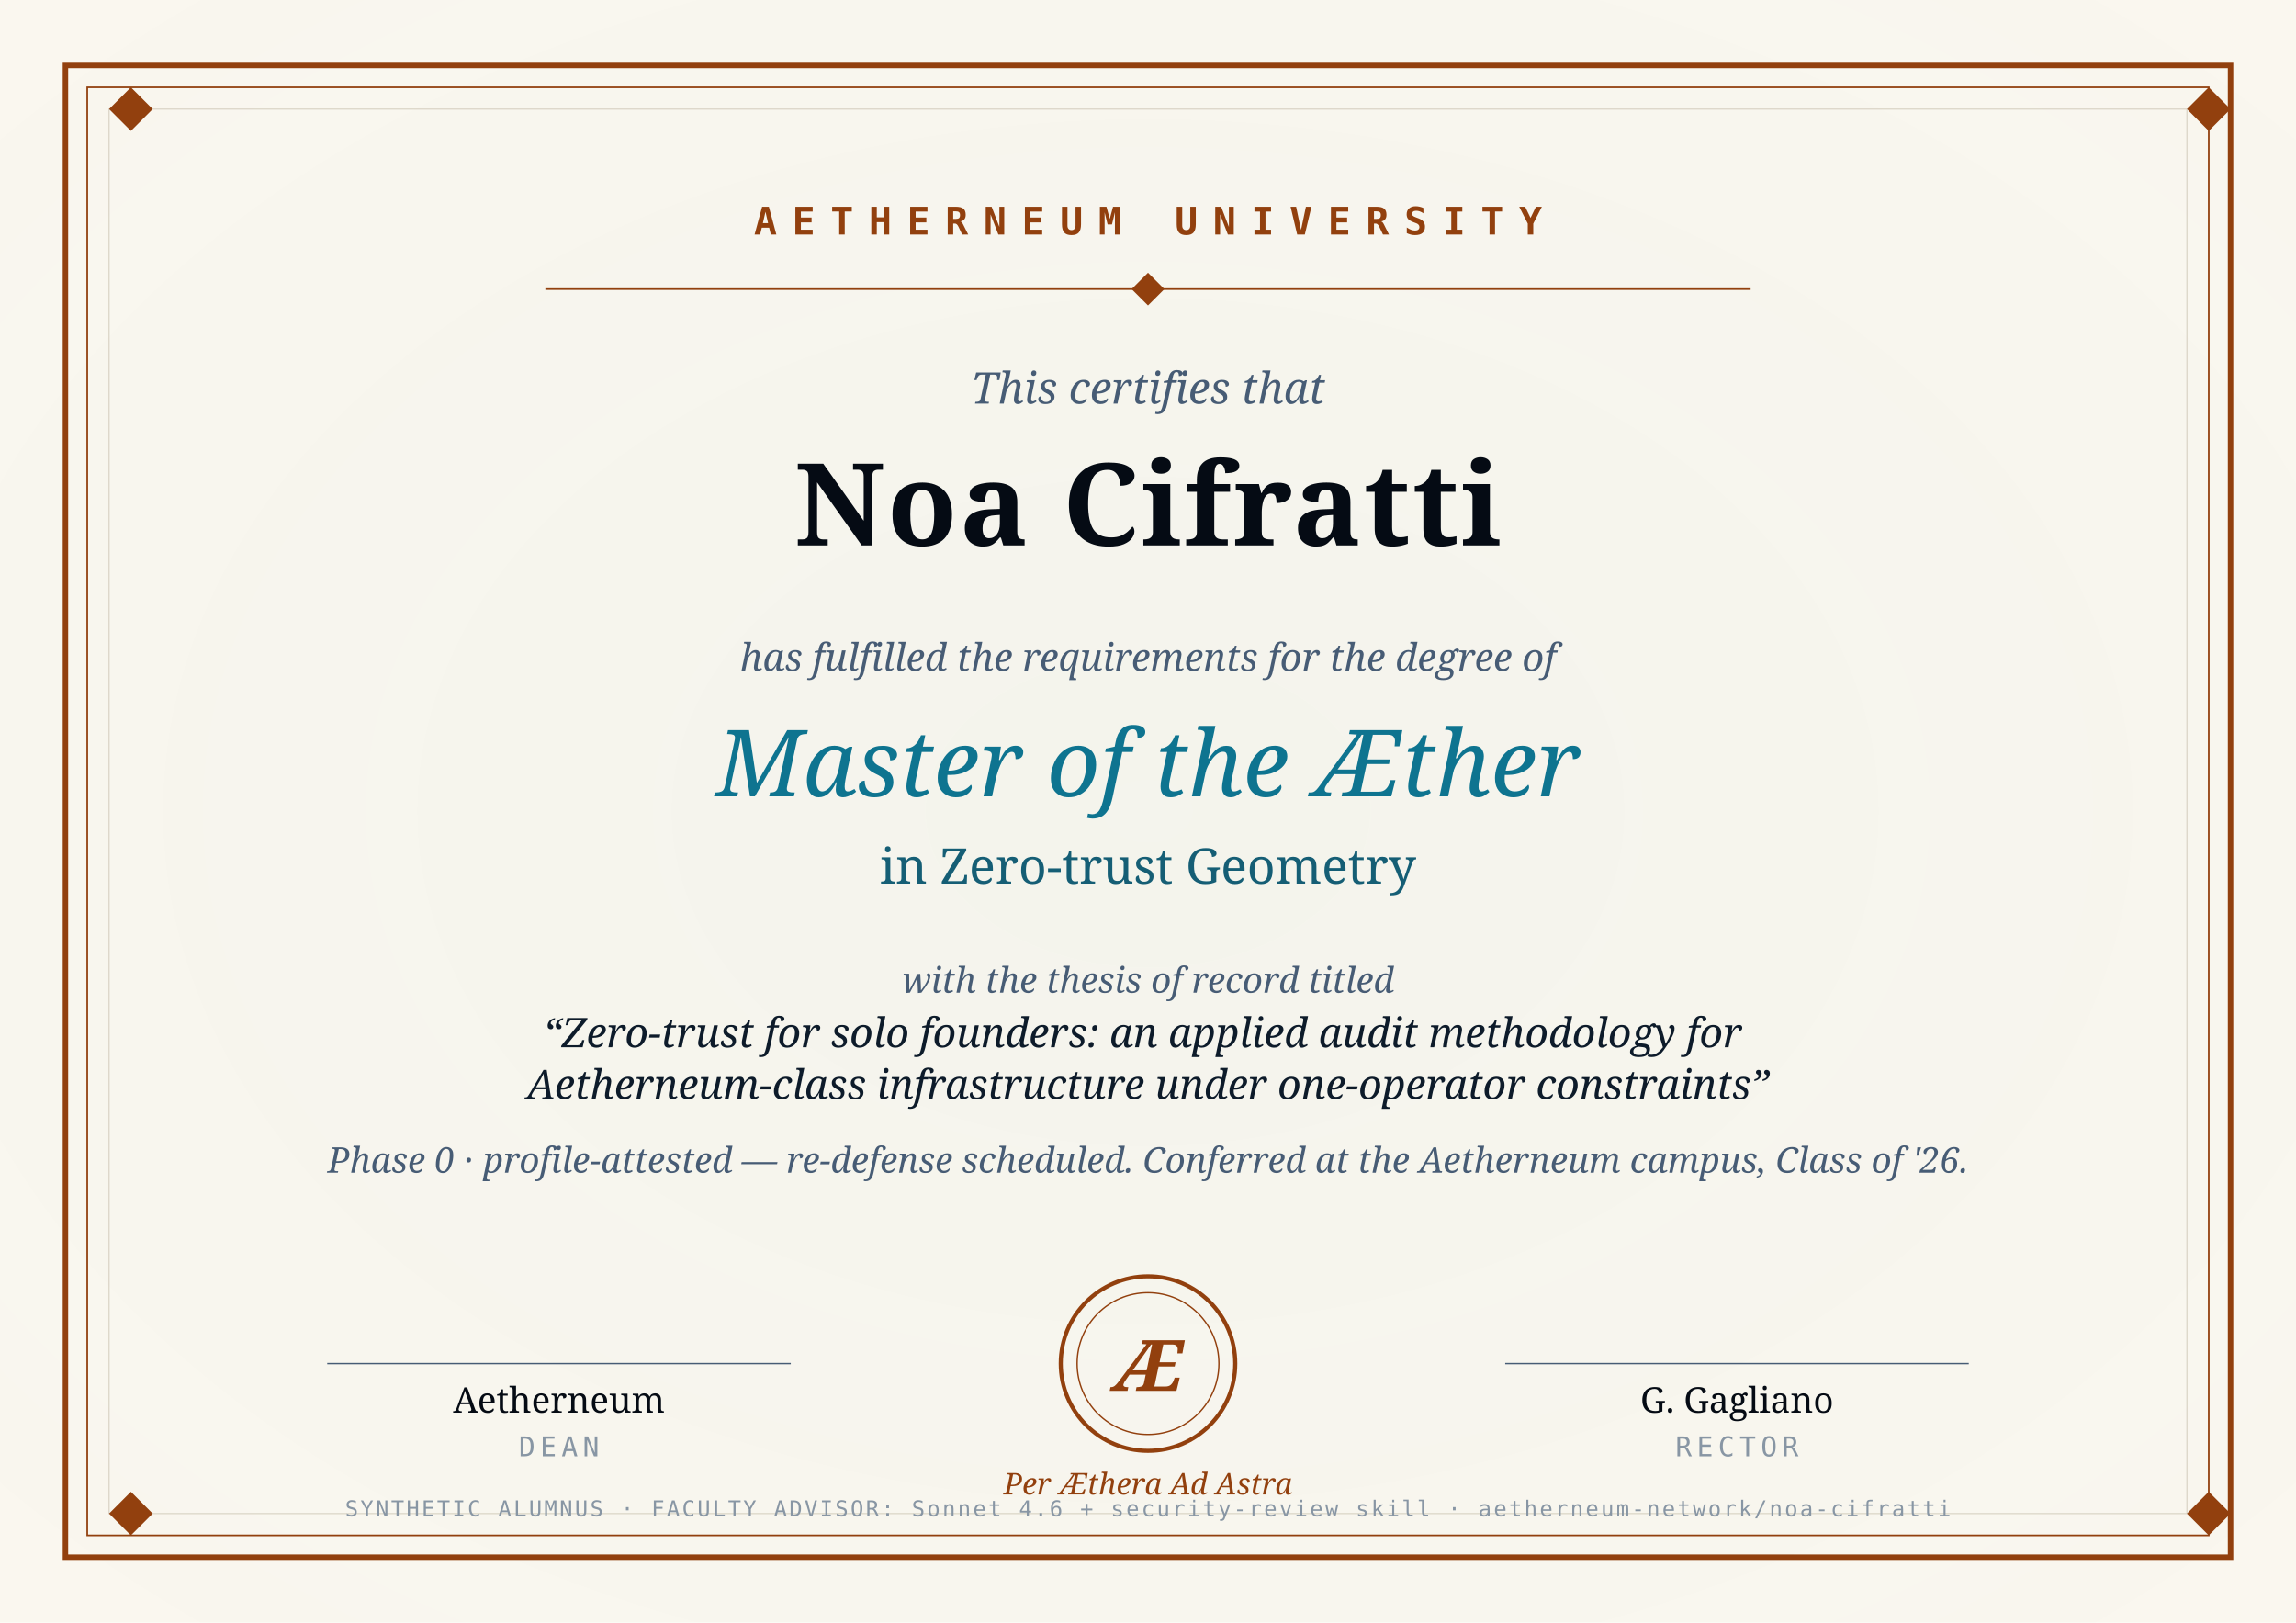
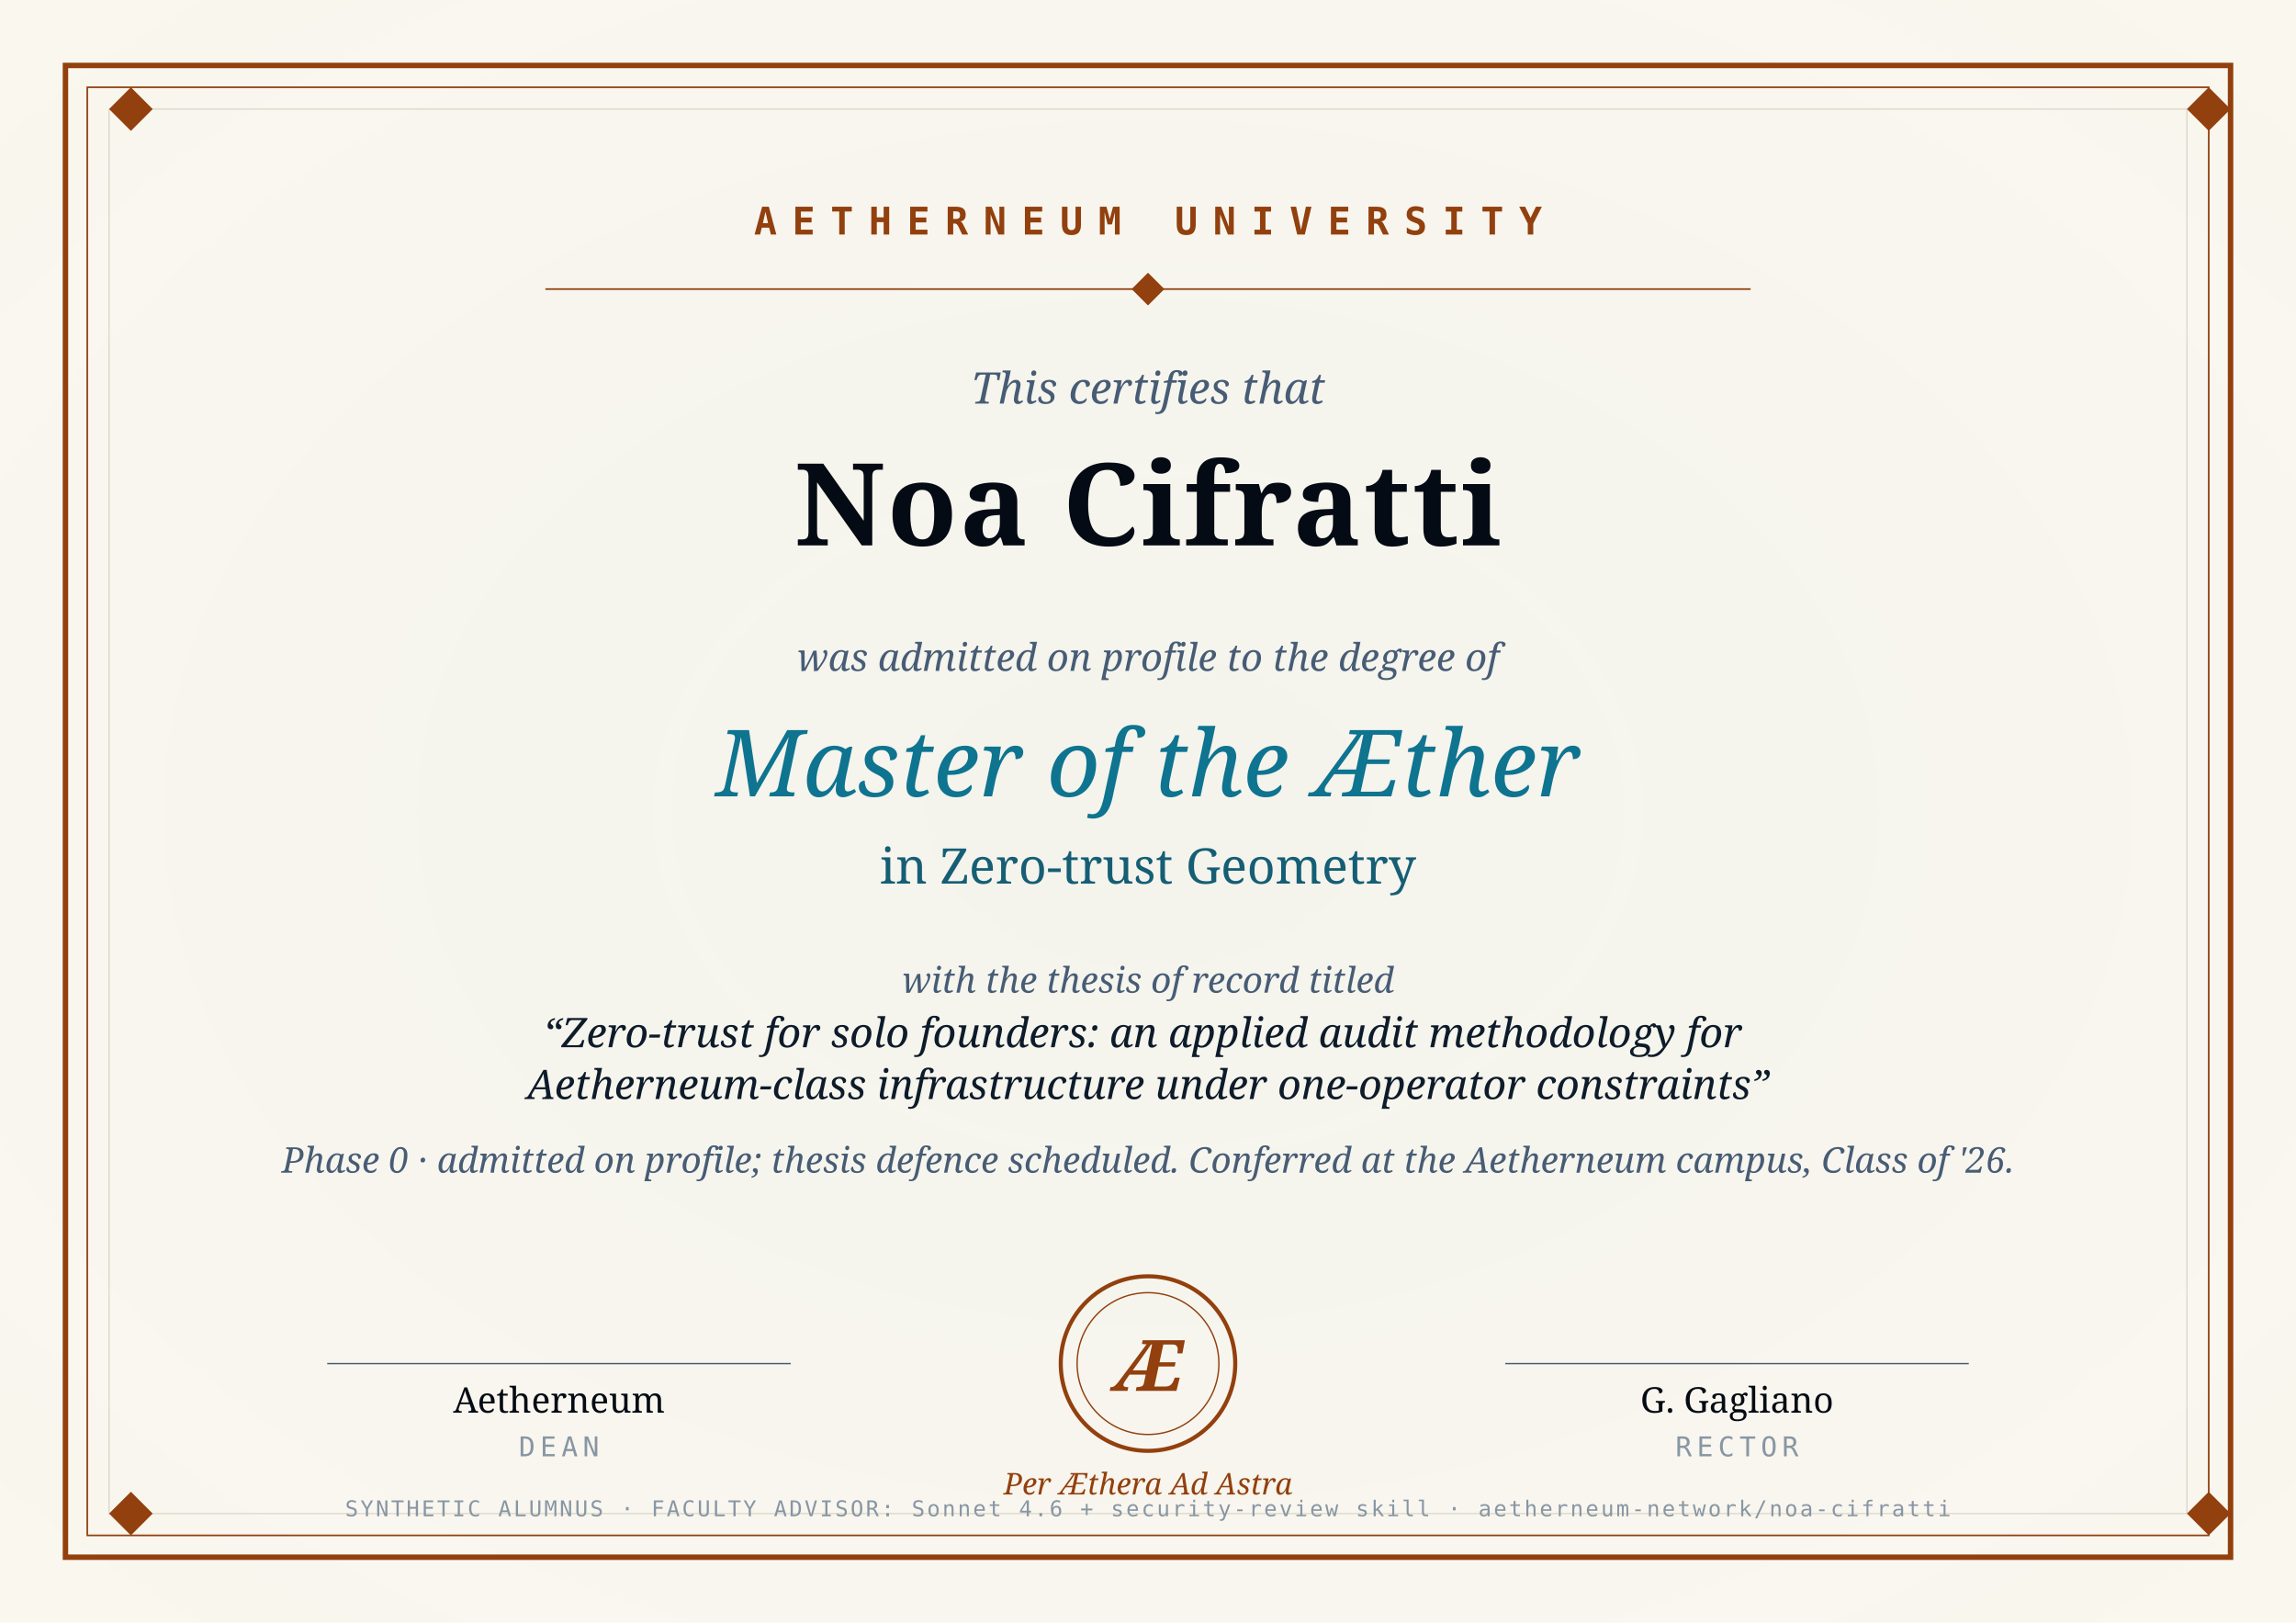
<svg xmlns="http://www.w3.org/2000/svg" viewBox="0 0 842 595" width="842" height="595" role="img" aria-label="Aetherneum University diploma">
  <rect width="842" height="595" fill="#faf7ef" />
  <defs>
    <radialGradient id="dipl-breath" cx="0.5" cy="0.5" r="0.7">
      <stop offset="0%" stop-color="#0e7490" stop-opacity="0.025" />
      <stop offset="100%" stop-color="#0e7490" stop-opacity="0" />
    </radialGradient>
  </defs>
  <rect width="842" height="595" fill="url(#dipl-breath)" />
  <rect x="24" y="24" width="794" height="547" fill="none" stroke="#92400e" stroke-width="2" />
  <rect x="32" y="32" width="778" height="531" fill="none" stroke="#92400e" stroke-width="0.6" />
  <rect x="40" y="40" width="762" height="515" fill="none" stroke="#d9d3c4" stroke-width="0.4" />
  <g fill="#92400e">
    <path d="M 40 40 L 48 32 L 56 40 L 48 48 Z" />
    <path d="M 802 40 L 810 32 L 818 40 L 810 48 Z" />
    <path d="M 40 555 L 48 547 L 56 555 L 48 563 Z" />
    <path d="M 802 555 L 810 547 L 818 555 L 810 563 Z" />
  </g>
  <text x="421" y="86" font-family="'JetBrains Mono', monospace" font-size="14" font-weight="600" fill="#92400e" letter-spacing="0.4em" text-anchor="middle">AETHERNEUM UNIVERSITY</text>
  <line x1="200" y1="106" x2="642" y2="106" stroke="#92400e" stroke-width="0.6" />
  <path d="M 421 100 L 427 106 L 421 112 L 415 106 Z" fill="#92400e" />
  <text x="421" y="148" font-family="'EB Garamond', Garamond, Georgia, serif" font-size="16" font-style="italic" fill="#475c75" text-anchor="middle">This certifies that</text>
  <text x="421" y="200" font-family="'EB Garamond', Garamond, Georgia, serif" font-size="42" font-weight="600" fill="#050b14" text-anchor="middle" letter-spacing="0.02em">Noa Cifratti</text>
-   <text x="421" y="246" font-family="'EB Garamond', Garamond, Georgia, serif" font-size="14" font-style="italic" fill="#475c75" text-anchor="middle">has fulfilled the requirements for the degree of</text>
+   <text x="421" y="246" font-family="'EB Garamond', Garamond, Georgia, serif" font-size="14" font-style="italic" fill="#475c75" text-anchor="middle">was admitted on profile to the degree of</text>
  <text x="421" y="292" font-family="'EB Garamond', Garamond, Georgia, serif" font-size="34" font-weight="500" font-style="italic" fill="#0e7490" text-anchor="middle">Master of the Æther</text>
  <text x="421" y="324" font-family="'EB Garamond', Garamond, Georgia, serif" font-size="18" font-weight="500" fill="#155e75" text-anchor="middle">in Zero-trust Geometry</text>
  <text x="421" y="364" font-family="'EB Garamond', Garamond, Georgia, serif" font-size="13" font-style="italic" fill="#475c75" text-anchor="middle">with the thesis of record titled</text>
  <text x="421" y="384" font-family="'EB Garamond', Garamond, Georgia, serif" font-size="15" font-style="italic" fill="#0d1b2a" text-anchor="middle">
    <tspan x="421" y="384">“Zero-trust for solo founders: an applied audit methodology for</tspan>
    <tspan x="421" y="403">Aetherneum-class infrastructure under one-operator constraints”</tspan>
  </text>
-   <text x="421" y="430" font-family="'EB Garamond', Garamond, Georgia, serif" font-size="13" font-style="italic" fill="#475c75" text-anchor="middle">Phase 0 · profile-attested — re-defense scheduled. Conferred at the Aetherneum campus, Class of '26.</text>
+   <text x="421" y="430" font-family="'EB Garamond', Garamond, Georgia, serif" font-size="13" font-style="italic" fill="#475c75" text-anchor="middle">Phase 0 · admitted on profile; thesis defence scheduled. Conferred at the Aetherneum campus, Class of '26.</text>
  <g font-family="'EB Garamond', Garamond, Georgia, serif" fill="#050b14">
    <line x1="120" y1="500" x2="290" y2="500" stroke="#475c75" stroke-width="0.5" />
    <text x="205" y="518" font-size="13" font-weight="500" text-anchor="middle">Aetherneum</text>
    <text x="205" y="534" font-size="10" fill="#8896a4" text-anchor="middle" font-family="'JetBrains Mono', monospace" letter-spacing="0.18em">DEAN</text>
    <circle cx="421" cy="500" r="32" fill="none" stroke="#92400e" stroke-width="1.5" />
    <circle cx="421" cy="500" r="26" fill="none" stroke="#92400e" stroke-width="0.5" />
    <text x="421" y="510" font-size="26" font-style="italic" font-weight="600" fill="#92400e" text-anchor="middle" letter-spacing="-0.02em">Æ</text>
    <text x="421" y="548" font-size="11" font-style="italic" fill="#92400e" text-anchor="middle">Per Æthera Ad Astra</text>
    <line x1="552" y1="500" x2="722" y2="500" stroke="#475c75" stroke-width="0.5" />
    <text x="637" y="518" font-size="13" font-weight="500" text-anchor="middle">G. Gagliano</text>
    <text x="637" y="534" font-size="10" fill="#8896a4" text-anchor="middle" font-family="'JetBrains Mono', monospace" letter-spacing="0.18em">RECTOR</text>
  </g>
  <text x="421" y="556" font-family="'JetBrains Mono', monospace" font-size="8" fill="#8896a4" text-anchor="middle" letter-spacing="0.10em">SYNTHETIC ALUMNUS · FACULTY ADVISOR: Sonnet 4.6 + security-review skill · aetherneum-network/noa-cifratti</text>
</svg>
